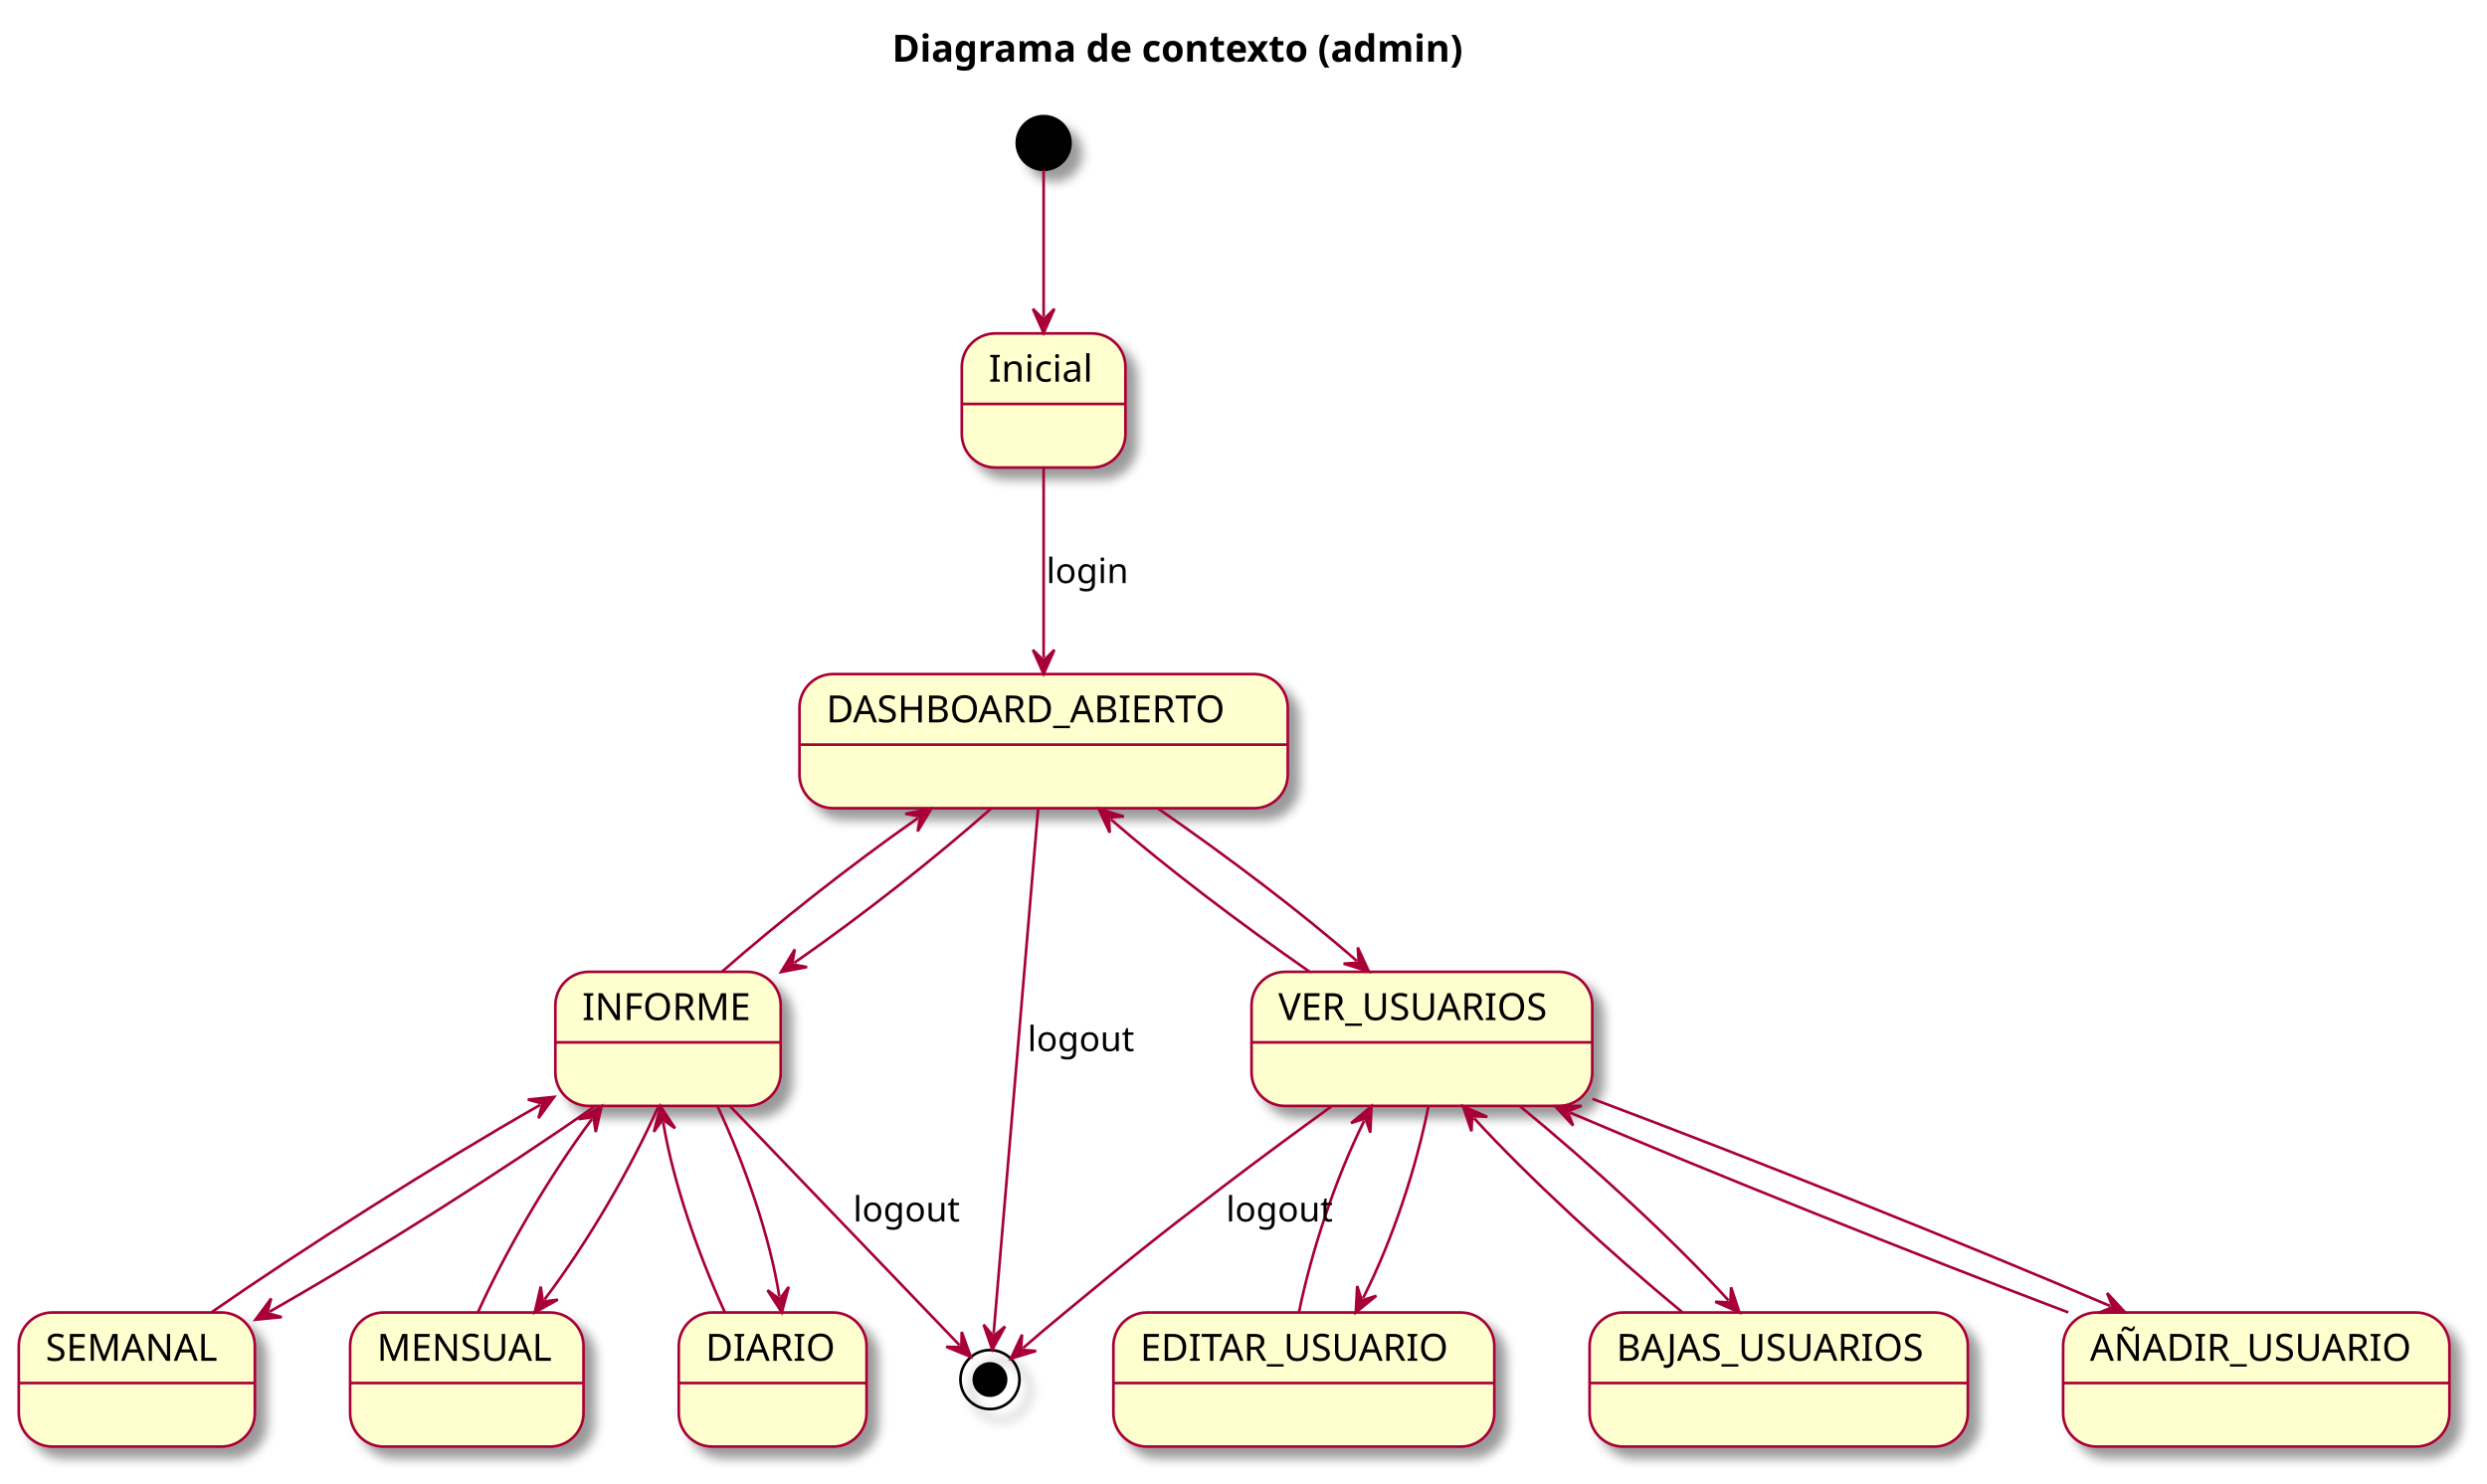
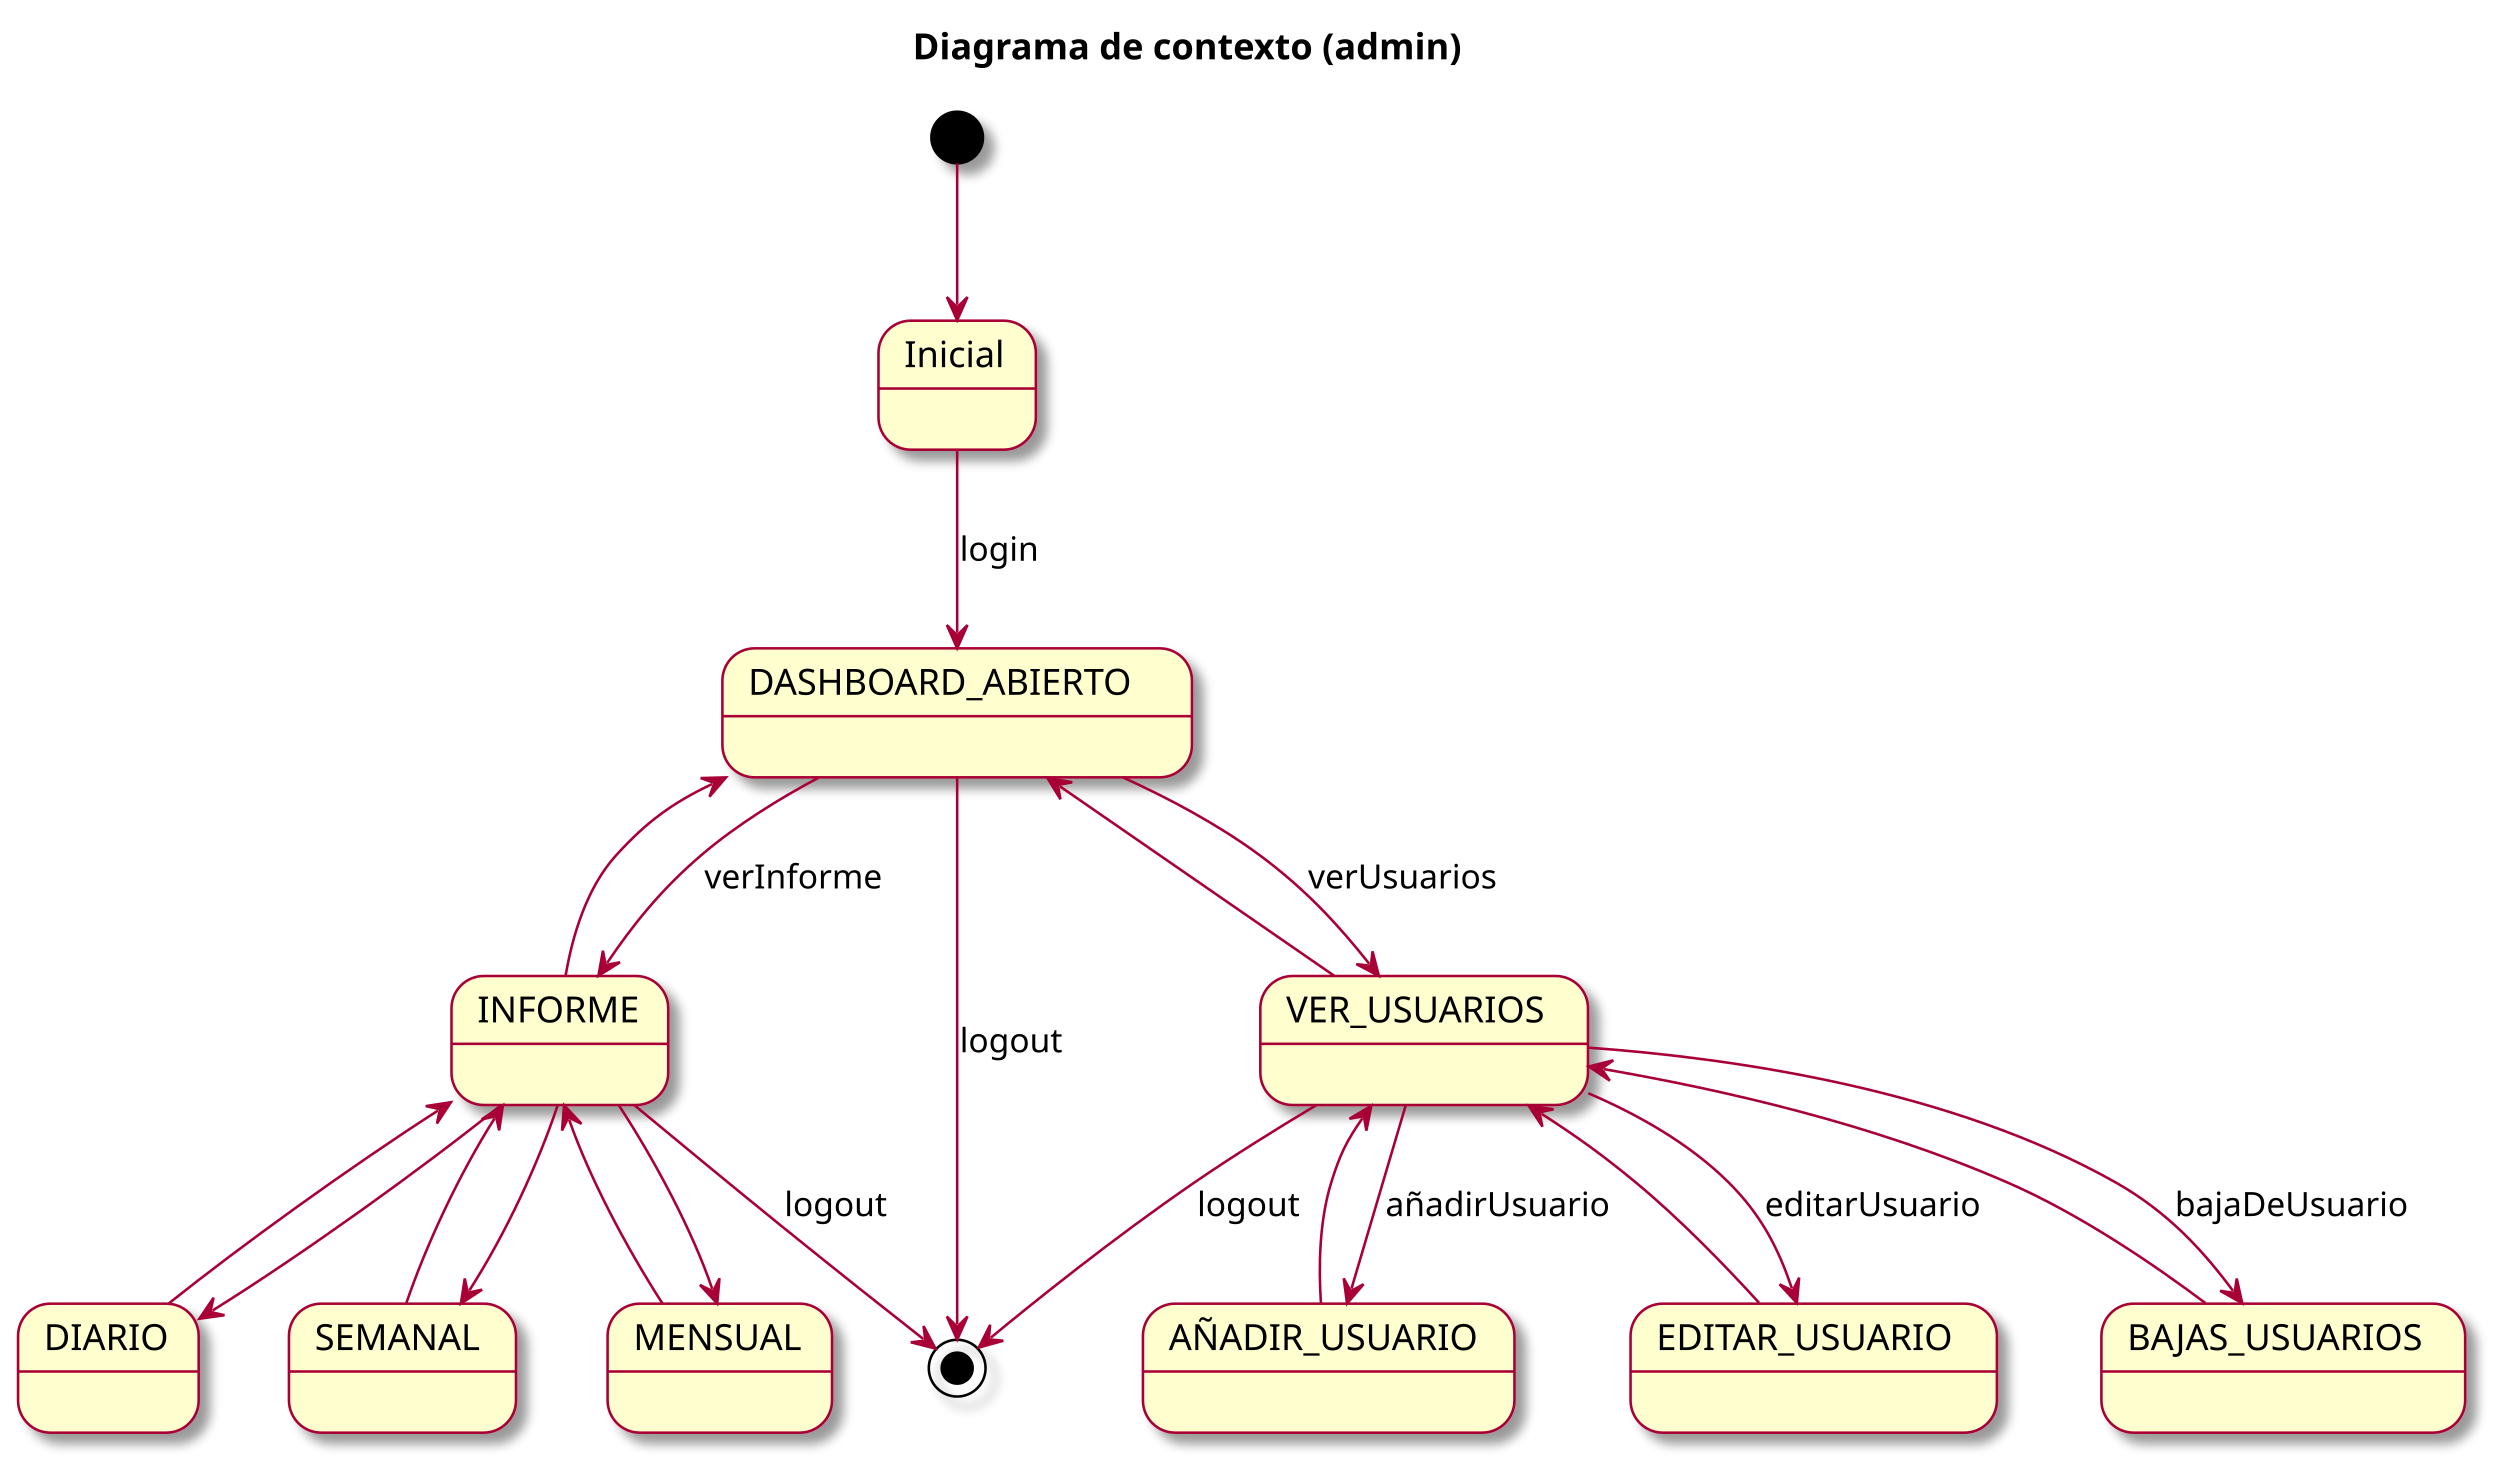
- <svg xmlns="http://www.w3.org/2000/svg" contentStyleType="text/css" height="553px" preserveAspectRatio="none" style="width:927px;height:553px;background:#FFFFFF;" version="1.1" viewBox="0 0 927 553" width="927px" zoomAndPan="magnify">
+ <svg xmlns="http://www.w3.org/2000/svg" contentStyleType="text/css" height="569px" preserveAspectRatio="none" style="width:969px;height:569px;background:#FFFFFF;" version="1.1" viewBox="0 0 969 569" width="969px" zoomAndPan="magnify">
  <defs>
-     <filter height="300%" id="ffqqepto78zq7" width="300%" x="-1" y="-1">
+     <filter height="300%" id="fqb50prvjgy2y" width="300%" x="-1" y="-1">
      <feGaussianBlur result="blurOut" stdDeviation="2.0" />
      <feColorMatrix in="blurOut" result="blurOut2" type="matrix" values="0 0 0 0 0 0 0 0 0 0 0 0 0 0 0 0 0 0 .4 0" />
      <feOffset dx="4.0" dy="4.0" in="blurOut2" result="blurOut3" />
      <feBlend in="SourceGraphic" in2="blurOut3" mode="normal" />
    </filter>
  </defs>
  <g>
-     <text fill="#000000" font-family="sans-serif" font-size="14" font-weight="bold" lengthAdjust="spacing" textLength="248" x="332.5" y="22.995">Diagrama de contexto (admin)</text>
-     <ellipse cx="389" cy="53.297" fill="#000000" filter="url(#ffqqepto78zq7)" rx="10" ry="10" style="stroke:#000000;stroke-width:1.0;" />
+     <text fill="#000000" font-family="sans-serif" font-size="14" font-weight="bold" lengthAdjust="spacing" textLength="248" x="353.75" y="22.995">Diagrama de contexto (admin)</text>
+     <ellipse cx="371" cy="53.297" fill="#000000" filter="url(#fqb50prvjgy2y)" rx="10" ry="10" style="stroke:#000000;stroke-width:1.0;" />
    <g id="Inicial">
-       <rect fill="#FEFECE" filter="url(#ffqqepto78zq7)" height="50" rx="12.5" ry="12.5" style="stroke:#A80036;stroke-width:1.0;" width="61" x="358.5" y="124.297" />
-       <line style="stroke:#A80036;stroke-width:1.0;" x1="358.5" x2="419.5" y1="150.594" y2="150.594" />
-       <text fill="#000000" font-family="sans-serif" font-size="14" lengthAdjust="spacing" textLength="41" x="368.5" y="142.292">Inicial</text>
+       <rect fill="#FEFECE" filter="url(#fqb50prvjgy2y)" height="50" rx="12.5" ry="12.5" style="stroke:#A80036;stroke-width:1.0;" width="61" x="340.5" y="124.297" />
+       <line style="stroke:#A80036;stroke-width:1.0;" x1="340.5" x2="401.5" y1="150.594" y2="150.594" />
+       <text fill="#000000" font-family="sans-serif" font-size="14" lengthAdjust="spacing" textLength="41" x="350.5" y="142.292">Inicial</text>
    </g>
    <g id="DASHBOARD_ABIERTO">
-       <rect fill="#FEFECE" filter="url(#ffqqepto78zq7)" height="50" rx="12.5" ry="12.5" style="stroke:#A80036;stroke-width:1.0;" width="182" x="298" y="251.297" />
-       <line style="stroke:#A80036;stroke-width:1.0;" x1="298" x2="480" y1="277.594" y2="277.594" />
-       <text fill="#000000" font-family="sans-serif" font-size="14" lengthAdjust="spacing" textLength="162" x="308" y="269.292">DASHBOARD_ABIERTO</text>
+       <rect fill="#FEFECE" filter="url(#fqb50prvjgy2y)" height="50" rx="12.5" ry="12.5" style="stroke:#A80036;stroke-width:1.0;" width="182" x="280" y="251.297" />
+       <line style="stroke:#A80036;stroke-width:1.0;" x1="280" x2="462" y1="277.594" y2="277.594" />
+       <text fill="#000000" font-family="sans-serif" font-size="14" lengthAdjust="spacing" textLength="162" x="290" y="269.292">DASHBOARD_ABIERTO</text>
    </g>
    <g id="VER_USUARIOS">
-       <rect fill="#FEFECE" filter="url(#ffqqepto78zq7)" height="50" rx="12.5" ry="12.5" style="stroke:#A80036;stroke-width:1.0;" width="127" x="466.5" y="362.297" />
-       <line style="stroke:#A80036;stroke-width:1.0;" x1="466.5" x2="593.5" y1="388.594" y2="388.594" />
-       <text fill="#000000" font-family="sans-serif" font-size="14" lengthAdjust="spacing" textLength="107" x="476.5" y="380.292">VER_USUARIOS</text>
+       <rect fill="#FEFECE" filter="url(#fqb50prvjgy2y)" height="50" rx="12.5" ry="12.5" style="stroke:#A80036;stroke-width:1.0;" width="127" x="488.5" y="378.297" />
+       <line style="stroke:#A80036;stroke-width:1.0;" x1="488.5" x2="615.5" y1="404.594" y2="404.594" />
+       <text fill="#000000" font-family="sans-serif" font-size="14" lengthAdjust="spacing" textLength="107" x="498.5" y="396.292">VER_USUARIOS</text>
    </g>
    <g id="AÑADIR_USUARIO">
-       <rect fill="#FEFECE" filter="url(#ffqqepto78zq7)" height="50" rx="12.5" ry="12.5" style="stroke:#A80036;stroke-width:1.0;" width="144" x="769" y="489.297" />
-       <line style="stroke:#A80036;stroke-width:1.0;" x1="769" x2="913" y1="515.594" y2="515.594" />
-       <text fill="#000000" font-family="sans-serif" font-size="14" lengthAdjust="spacing" textLength="124" x="779" y="507.292">AÑADIR_USUARIO</text>
+       <rect fill="#FEFECE" filter="url(#fqb50prvjgy2y)" height="50" rx="12.5" ry="12.5" style="stroke:#A80036;stroke-width:1.0;" width="144" x="443" y="505.297" />
+       <line style="stroke:#A80036;stroke-width:1.0;" x1="443" x2="587" y1="531.594" y2="531.594" />
+       <text fill="#000000" font-family="sans-serif" font-size="14" lengthAdjust="spacing" textLength="124" x="453" y="523.292">AÑADIR_USUARIO</text>
    </g>
    <g id="EDITAR_USUARIO">
-       <rect fill="#FEFECE" filter="url(#ffqqepto78zq7)" height="50" rx="12.5" ry="12.5" style="stroke:#A80036;stroke-width:1.0;" width="142" x="415" y="489.297" />
-       <line style="stroke:#A80036;stroke-width:1.0;" x1="415" x2="557" y1="515.594" y2="515.594" />
-       <text fill="#000000" font-family="sans-serif" font-size="14" lengthAdjust="spacing" textLength="122" x="425" y="507.292">EDITAR_USUARIO</text>
+       <rect fill="#FEFECE" filter="url(#fqb50prvjgy2y)" height="50" rx="12.5" ry="12.5" style="stroke:#A80036;stroke-width:1.0;" width="142" x="632" y="505.297" />
+       <line style="stroke:#A80036;stroke-width:1.0;" x1="632" x2="774" y1="531.594" y2="531.594" />
+       <text fill="#000000" font-family="sans-serif" font-size="14" lengthAdjust="spacing" textLength="122" x="642" y="523.292">EDITAR_USUARIO</text>
    </g>
    <g id="BAJAS_USUARIOS">
-       <rect fill="#FEFECE" filter="url(#ffqqepto78zq7)" height="50" rx="12.5" ry="12.5" style="stroke:#A80036;stroke-width:1.0;" width="141" x="592.5" y="489.297" />
-       <line style="stroke:#A80036;stroke-width:1.0;" x1="592.5" x2="733.5" y1="515.594" y2="515.594" />
-       <text fill="#000000" font-family="sans-serif" font-size="14" lengthAdjust="spacing" textLength="121" x="602.5" y="507.292">BAJAS_USUARIOS</text>
+       <rect fill="#FEFECE" filter="url(#fqb50prvjgy2y)" height="50" rx="12.5" ry="12.5" style="stroke:#A80036;stroke-width:1.0;" width="141" x="814.5" y="505.297" />
+       <line style="stroke:#A80036;stroke-width:1.0;" x1="814.5" x2="955.5" y1="531.594" y2="531.594" />
+       <text fill="#000000" font-family="sans-serif" font-size="14" lengthAdjust="spacing" textLength="121" x="824.5" y="523.292">BAJAS_USUARIOS</text>
    </g>
    <g id="INFORME">
-       <rect fill="#FEFECE" filter="url(#ffqqepto78zq7)" height="50" rx="12.5" ry="12.5" style="stroke:#A80036;stroke-width:1.0;" width="84" x="207" y="362.297" />
-       <line style="stroke:#A80036;stroke-width:1.0;" x1="207" x2="291" y1="388.594" y2="388.594" />
-       <text fill="#000000" font-family="sans-serif" font-size="14" lengthAdjust="spacing" textLength="64" x="217" y="380.292">INFORME</text>
+       <rect fill="#FEFECE" filter="url(#fqb50prvjgy2y)" height="50" rx="12.5" ry="12.5" style="stroke:#A80036;stroke-width:1.0;" width="84" x="175" y="378.297" />
+       <line style="stroke:#A80036;stroke-width:1.0;" x1="175" x2="259" y1="404.594" y2="404.594" />
+       <text fill="#000000" font-family="sans-serif" font-size="14" lengthAdjust="spacing" textLength="64" x="185" y="396.292">INFORME</text>
    </g>
    <g id="DIARIO">
-       <rect fill="#FEFECE" filter="url(#ffqqepto78zq7)" height="50" rx="12.5" ry="12.5" style="stroke:#A80036;stroke-width:1.0;" width="70" x="253" y="489.297" />
-       <line style="stroke:#A80036;stroke-width:1.0;" x1="253" x2="323" y1="515.594" y2="515.594" />
-       <text fill="#000000" font-family="sans-serif" font-size="14" lengthAdjust="spacing" textLength="50" x="263" y="507.292">DIARIO</text>
+       <rect fill="#FEFECE" filter="url(#fqb50prvjgy2y)" height="50" rx="12.5" ry="12.5" style="stroke:#A80036;stroke-width:1.0;" width="70" x="7" y="505.297" />
+       <line style="stroke:#A80036;stroke-width:1.0;" x1="7" x2="77" y1="531.594" y2="531.594" />
+       <text fill="#000000" font-family="sans-serif" font-size="14" lengthAdjust="spacing" textLength="50" x="17" y="523.292">DIARIO</text>
    </g>
    <g id="SEMANAL">
-       <rect fill="#FEFECE" filter="url(#ffqqepto78zq7)" height="50" rx="12.5" ry="12.5" style="stroke:#A80036;stroke-width:1.0;" width="88" x="7" y="489.297" />
-       <line style="stroke:#A80036;stroke-width:1.0;" x1="7" x2="95" y1="515.594" y2="515.594" />
-       <text fill="#000000" font-family="sans-serif" font-size="14" lengthAdjust="spacing" textLength="68" x="17" y="507.292">SEMANAL</text>
+       <rect fill="#FEFECE" filter="url(#fqb50prvjgy2y)" height="50" rx="12.5" ry="12.5" style="stroke:#A80036;stroke-width:1.0;" width="88" x="112" y="505.297" />
+       <line style="stroke:#A80036;stroke-width:1.0;" x1="112" x2="200" y1="531.594" y2="531.594" />
+       <text fill="#000000" font-family="sans-serif" font-size="14" lengthAdjust="spacing" textLength="68" x="122" y="523.292">SEMANAL</text>
    </g>
    <g id="MENSUAL">
-       <rect fill="#FEFECE" filter="url(#ffqqepto78zq7)" height="50" rx="12.5" ry="12.5" style="stroke:#A80036;stroke-width:1.0;" width="87" x="130.5" y="489.297" />
-       <line style="stroke:#A80036;stroke-width:1.0;" x1="130.5" x2="217.5" y1="515.594" y2="515.594" />
-       <text fill="#000000" font-family="sans-serif" font-size="14" lengthAdjust="spacing" textLength="67" x="140.5" y="507.292">MENSUAL</text>
+       <rect fill="#FEFECE" filter="url(#fqb50prvjgy2y)" height="50" rx="12.5" ry="12.5" style="stroke:#A80036;stroke-width:1.0;" width="87" x="235.5" y="505.297" />
+       <line style="stroke:#A80036;stroke-width:1.0;" x1="235.5" x2="322.5" y1="531.594" y2="531.594" />
+       <text fill="#000000" font-family="sans-serif" font-size="14" lengthAdjust="spacing" textLength="67" x="245.5" y="523.292">MENSUAL</text>
    </g>
-     <ellipse cx="369" cy="514.297" fill="none" filter="url(#ffqqepto78zq7)" rx="11" ry="11" style="stroke:#000000;stroke-width:1.0;" />
-     <ellipse cx="369" cy="514.297" fill="#000000" rx="6" ry="6" style="stroke:#000000;stroke-width:1.0;" />
+     <ellipse cx="371" cy="530.297" fill="none" filter="url(#fqb50prvjgy2y)" rx="11" ry="11" style="stroke:#000000;stroke-width:1.0;" />
+     <ellipse cx="371" cy="530.297" fill="#000000" rx="6" ry="6" style="stroke:#000000;stroke-width:1.0;" />
    <g id="link_*start*_Inicial">
-       <path d="M389,63.31 C389,77.188 389,98.262 389,118.137 " fill="none" id="*start*-to-Inicial" style="stroke:#A80036;stroke-width:1.0;" />
-       <polygon fill="#A80036" points="389,124.137,393,115.137,389,119.137,385,115.137,389,124.137" style="stroke:#A80036;stroke-width:1.0;" />
+       <path d="M371,63.31 C371,77.188 371,98.262 371,118.137 " fill="none" id="*start*-to-Inicial" style="stroke:#A80036;stroke-width:1.0;" />
+       <polygon fill="#A80036" points="371,124.137,375,115.137,371,119.137,367,115.137,371,124.137" style="stroke:#A80036;stroke-width:1.0;" />
    </g>
    <g id="link_Inicial_DASHBOARD_ABIERTO">
-       <path d="M389,174.398 C389,196.533 389,223.158 389,245.27 " fill="none" id="Inicial-to-DASHBOARD_ABIERTO" style="stroke:#A80036;stroke-width:1.0;" />
-       <polygon fill="#A80036" points="389,251.27,393,242.27,389,246.27,385,242.27,389,251.27" style="stroke:#A80036;stroke-width:1.0;" />
-       <text fill="#000000" font-family="sans-serif" font-size="13" lengthAdjust="spacing" textLength="30" x="390" y="217.364">login</text>
+       <path d="M371,174.398 C371,196.533 371,223.158 371,245.27 " fill="none" id="Inicial-to-DASHBOARD_ABIERTO" style="stroke:#A80036;stroke-width:1.0;" />
+       <polygon fill="#A80036" points="371,251.27,375,242.27,371,246.27,367,242.27,371,251.27" style="stroke:#A80036;stroke-width:1.0;" />
+       <text fill="#000000" font-family="sans-serif" font-size="13" lengthAdjust="spacing" textLength="30" x="372" y="217.364">login</text>
    </g>
    <g id="link_DASHBOARD_ABIERTO_VER_USUARIOS">
-       <path d="M431.733,301.488 C457.849,319.551 485.125,340.172 505.713,358.219 " fill="none" id="DASHBOARD_ABIERTO-to-VER_USUARIOS" style="stroke:#A80036;stroke-width:1.0;" />
-       <polygon fill="#A80036" points="510.225,362.174,506.094,353.233,506.465,358.878,500.82,359.249,510.225,362.174" style="stroke:#A80036;stroke-width:1.0;" />
+       <path d="M435.245,301.319 C453.156,309.479 472.058,319.556 488,331.297 C505.905,344.484 518.876,358.615 530.723,373.572 " fill="none" id="DASHBOARD_ABIERTO-to-VER_USUARIOS" style="stroke:#A80036;stroke-width:1.0;" />
+       <polygon fill="#A80036" points="534.448,378.276,531.995,368.737,531.343,374.356,525.724,373.704,534.448,378.276" style="stroke:#A80036;stroke-width:1.0;" />
+       <text fill="#000000" font-family="sans-serif" font-size="13" lengthAdjust="spacing" textLength="76" x="507" y="344.364">verUsuarios</text>
    </g>
    <g id="link_DASHBOARD_ABIERTO_VER_USUARIOS">
-       <path d="M414.015,305.425 C434.784,323.488 462.051,344.127 488,362.174 " fill="none" id="DASHBOARD_ABIERTO-backto-VER_USUARIOS" style="stroke:#A80036;stroke-width:1.0;" />
-       <polygon fill="#A80036" points="409.488,301.488,413.654,310.412,413.261,304.769,418.904,304.376,409.488,301.488" style="stroke:#A80036;stroke-width:1.0;" />
+       <path d="M410.836,304.808 C442.887,326.942 485.191,356.158 517.209,378.27 " fill="none" id="DASHBOARD_ABIERTO-backto-VER_USUARIOS" style="stroke:#A80036;stroke-width:1.0;" />
+       <polygon fill="#A80036" points="405.899,301.398,411.031,309.804,410.013,304.239,415.578,303.221,405.899,301.398" style="stroke:#A80036;stroke-width:1.0;" />
    </g>
    <g id="link_VER_USUARIOS_AÑADIR_USUARIO">
-       <path d="M585.172,414.755 C636.986,436.89 712.644,467.158 770.921,489.27 " fill="none" id="VER_USUARIOS-backto-AÑADIR_USUARIO" style="stroke:#A80036;stroke-width:1.0;" />
-       <polygon fill="#A80036" points="579.654,412.398,586.359,419.612,584.252,414.362,589.502,412.255,579.654,412.398" style="stroke:#A80036;stroke-width:1.0;" />
+       <path d="M528.07,433.466 C521.858,442.269 519.274,447.752 516,458.297 C511.321,473.367 511.071,491.117 511.991,505.099 " fill="none" id="VER_USUARIOS-backto-AÑADIR_USUARIO" style="stroke:#A80036;stroke-width:1.0;" />
+       <polygon fill="#A80036" points="531.529,428.564,523.072,433.611,528.646,432.649,529.608,438.224,531.529,428.564" style="stroke:#A80036;stroke-width:1.0;" />
    </g>
    <g id="link_VER_USUARIOS_AÑADIR_USUARIO">
-       <path d="M593.569,409.643 C652.464,431.747 732.853,463.85 786.594,486.897 " fill="none" id="VER_USUARIOS-to-AÑADIR_USUARIO" style="stroke:#A80036;stroke-width:1.0;" />
-       <polygon fill="#A80036" points="792.108,489.262,785.413,482.039,787.513,487.292,782.26,489.391,792.108,489.262" style="stroke:#A80036;stroke-width:1.0;" />
+       <path d="M544.866,428.398 C538.314,450.533 530.36,477.405 523.815,499.516 " fill="none" id="VER_USUARIOS-to-AÑADIR_USUARIO" style="stroke:#A80036;stroke-width:1.0;" />
+       <polygon fill="#A80036" points="522.112,505.27,528.502,497.775,523.531,500.475,520.831,495.504,522.112,505.27" style="stroke:#A80036;stroke-width:1.0;" />
+       <text fill="#000000" font-family="sans-serif" font-size="13" lengthAdjust="spacing" textLength="88" x="537" y="471.364">añadirUsuario</text>
    </g>
    <g id="link_VER_USUARIOS_EDITAR_USUARIO">
-       <path d="M508.527,417.766 C497.478,439.901 488.677,467.158 484.159,489.27 " fill="none" id="VER_USUARIOS-backto-EDITAR_USUARIO" style="stroke:#A80036;stroke-width:1.0;" />
-       <polygon fill="#A80036" points="511.207,412.398,503.609,418.664,508.974,416.872,510.766,422.237,511.207,412.398" style="stroke:#A80036;stroke-width:1.0;" />
+       <path d="M597.485,431.697 C611.139,440.49 621.127,447.651 634,458.297 C651.219,472.538 668.743,490.624 681.822,504.978 " fill="none" id="VER_USUARIOS-backto-EDITAR_USUARIO" style="stroke:#A80036;stroke-width:1.0;" />
+       <polygon fill="#A80036" points="592.44,428.449,597.841,436.685,596.644,431.156,602.172,429.959,592.44,428.449" style="stroke:#A80036;stroke-width:1.0;" />
    </g>
    <g id="link_VER_USUARIOS_EDITAR_USUARIO">
-       <path d="M532.432,412.398 C528.09,434.533 519.321,461.81 508.081,483.921 " fill="none" id="VER_USUARIOS-to-EDITAR_USUARIO" style="stroke:#A80036;stroke-width:1.0;" />
-       <polygon fill="#A80036" points="505.362,489.27,513.006,483.059,507.628,484.812,505.875,479.434,505.362,489.27" style="stroke:#A80036;stroke-width:1.0;" />
+       <path d="M615.606,423.733 C634.87,432 654.901,443.287 670,458.297 C682.917,471.138 689.425,484.308 694.532,499.358 " fill="none" id="VER_USUARIOS-to-EDITAR_USUARIO" style="stroke:#A80036;stroke-width:1.0;" />
+       <polygon fill="#A80036" points="696.46,505.04,697.356,495.232,694.853,500.305,689.78,497.803,696.46,505.04" style="stroke:#A80036;stroke-width:1.0;" />
+       <text fill="#000000" font-family="sans-serif" font-size="13" lengthAdjust="spacing" textLength="85" x="684" y="471.364">editarUsuario</text>
    </g>
    <g id="link_VER_USUARIOS_BAJAS_USUARIOS">
-       <path d="M549.389,416.82 C569.683,438.955 600.345,467.158 627.136,489.27 " fill="none" id="VER_USUARIOS-backto-BAJAS_USUARIOS" style="stroke:#A80036;stroke-width:1.0;" />
-       <polygon fill="#A80036" points="545.334,412.398,548.468,421.735,548.713,416.083,554.365,416.329,545.334,412.398" style="stroke:#A80036;stroke-width:1.0;" />
+       <path d="M621.685,414.407 C668.039,422.464 725.653,435.534 778,458.297 C805.805,470.388 834.265,489.67 854.837,505.091 " fill="none" id="VER_USUARIOS-backto-BAJAS_USUARIOS" style="stroke:#A80036;stroke-width:1.0;" />
+       <polygon fill="#A80036" points="615.774,413.38,623.956,418.862,620.7,414.236,625.326,410.98,615.774,413.38" style="stroke:#A80036;stroke-width:1.0;" />
    </g>
    <g id="link_VER_USUARIOS_BAJAS_USUARIOS">
-       <path d="M566.56,412.398 C593.56,434.533 624.237,462.716 644.307,484.827 " fill="none" id="VER_USUARIOS-to-BAJAS_USUARIOS" style="stroke:#A80036;stroke-width:1.0;" />
-       <polygon fill="#A80036" points="648.339,489.27,645.252,479.917,644.979,485.567,639.328,485.294,648.339,489.27" style="stroke:#A80036;stroke-width:1.0;" />
+       <path d="M615.7,406.083 C672.575,410.15 756.461,422.408 820,458.297 C840.081,469.639 853.828,484.563 865.528,500.357 " fill="none" id="VER_USUARIOS-to-BAJAS_USUARIOS" style="stroke:#A80036;stroke-width:1.0;" />
+       <polygon fill="#A80036" points="869.1,505.178,866.957,495.565,866.124,501.16,860.529,500.327,869.1,505.178" style="stroke:#A80036;stroke-width:1.0;" />
+       <text fill="#000000" font-family="sans-serif" font-size="13" lengthAdjust="spacing" textLength="93" x="843" y="471.364">bajaDeUsuario</text>
    </g>
    <g id="link_DASHBOARD_ABIERTO_INFORME">
-       <path d="M369.37,301.488 C348.848,319.614 322.057,340.873 296.07,358.937 " fill="none" id="DASHBOARD_ABIERTO-to-INFORME" style="stroke:#A80036;stroke-width:1.0;" />
-       <polygon fill="#A80036" points="291.143,362.362,300.816,360.509,295.249,359.508,296.25,353.94,291.143,362.362" style="stroke:#A80036;stroke-width:1.0;" />
+       <path d="M317.281,301.417 C301.812,309.693 285.488,319.808 272,331.297 C256.213,344.744 245.35,358.415 235.321,373.221 " fill="none" id="DASHBOARD_ABIERTO-to-INFORME" style="stroke:#A80036;stroke-width:1.0;" />
+       <polygon fill="#A80036" points="231.956,378.189,240.315,372.981,234.76,374.049,233.692,368.494,231.956,378.189" style="stroke:#A80036;stroke-width:1.0;" />
+       <text fill="#000000" font-family="sans-serif" font-size="13" lengthAdjust="spacing" textLength="71" x="273" y="344.364">verInforme</text>
    </g>
    <g id="link_DASHBOARD_ABIERTO_INFORME">
-       <path d="M342.21,304.929 C316.412,322.992 289.765,344.127 269.189,362.174 " fill="none" id="DASHBOARD_ABIERTO-backto-INFORME" style="stroke:#A80036;stroke-width:1.0;" />
-       <polygon fill="#A80036" points="347.125,301.488,337.458,303.373,343.029,304.356,342.047,309.926,347.125,301.488" style="stroke:#A80036;stroke-width:1.0;" />
+       <path d="M275.994,303.896 C260.248,311.41 250.622,318.606 239,331.297 C227.321,344.049 221.841,362.905 219.27,377.98 " fill="none" id="DASHBOARD_ABIERTO-backto-INFORME" style="stroke:#A80036;stroke-width:1.0;" />
+       <polygon fill="#A80036" points="281.409,301.312,271.564,301.578,276.897,303.465,275.009,308.798,281.409,301.312" style="stroke:#A80036;stroke-width:1.0;" />
    </g>
    <g id="link_INFORME_DIARIO">
-       <path d="M267.436,412.398 C277.791,434.533 287.043,461.23 290.485,483.341 " fill="none" id="INFORME-to-DIARIO" style="stroke:#A80036;stroke-width:1.0;" />
-       <polygon fill="#A80036" points="291.408,489.27,293.976,479.761,290.639,484.329,286.071,480.992,291.408,489.27" style="stroke:#A80036;stroke-width:1.0;" />
+       <path d="M194.174,428.398 C164.075,452.59 117.4,486.141 82.355,507.973 " fill="none" id="INFORME-to-DIARIO" style="stroke:#A80036;stroke-width:1.0;" />
+       <polygon fill="#A80036" points="77.263,511.146,87.016,509.782,81.506,508.502,82.786,502.992,77.263,511.146" style="stroke:#A80036;stroke-width:1.0;" />
    </g>
    <g id="link_INFORME_DIARIO">
-       <path d="M247.186,418.318 C250.834,440.453 260.041,467.158 270.205,489.27 " fill="none" id="INFORME-backto-DIARIO" style="stroke:#A80036;stroke-width:1.0;" />
-       <polygon fill="#A80036" points="246.21,412.398,243.727,421.928,247.023,417.331,251.62,420.628,246.21,412.398" style="stroke:#A80036;stroke-width:1.0;" />
+       <path d="M169.723,430.469 C135.307,452.6 93.569,482.732 65.38,505.237 " fill="none" id="INFORME-backto-DIARIO" style="stroke:#A80036;stroke-width:1.0;" />
+       <polygon fill="#A80036" points="174.77,427.224,165.037,428.727,170.565,429.928,169.363,435.456,174.77,427.224" style="stroke:#A80036;stroke-width:1.0;" />
    </g>
    <g id="link_INFORME_SEMANAL">
-       <path d="M221.74,412.398 C188.81,435.455 139.32,466.932 100.442,489.014 " fill="none" id="INFORME-to-SEMANAL" style="stroke:#A80036;stroke-width:1.0;" />
-       <polygon fill="#A80036" points="95.225,491.977,105.026,491.01,99.572,489.508,101.075,484.054,95.225,491.977" style="stroke:#A80036;stroke-width:1.0;" />
+       <path d="M216.155,428.398 C208.802,450.533 196.127,478.115 181.88,500.226 " fill="none" id="INFORME-to-SEMANAL" style="stroke:#A80036;stroke-width:1.0;" />
+       <polygon fill="#A80036" points="178.63,505.27,186.867,499.871,181.338,501.067,180.142,495.538,178.63,505.27" style="stroke:#A80036;stroke-width:1.0;" />
    </g>
    <g id="link_INFORME_SEMANAL">
-       <path d="M201.332,411.907 C162.607,433.958 112.33,465.906 78.86,489.2 " fill="none" id="INFORME-backto-SEMANAL" style="stroke:#A80036;stroke-width:1.0;" />
-       <polygon fill="#A80036" points="206.546,408.938,196.746,409.915,202.201,411.412,200.704,416.867,206.546,408.938" style="stroke:#A80036;stroke-width:1.0;" />
+       <path d="M191.712,433.463 C177.653,455.598 164.952,483.158 157.427,505.27 " fill="none" id="INFORME-backto-SEMANAL" style="stroke:#A80036;stroke-width:1.0;" />
+       <polygon fill="#A80036" points="194.929,428.398,186.727,433.85,192.248,432.618,193.48,438.14,194.929,428.398" style="stroke:#A80036;stroke-width:1.0;" />
    </g>
    <g id="link_INFORME_MENSUAL">
-       <path d="M245.455,412.398 C235.624,434.533 219.663,462.373 202.94,484.484 " fill="none" id="INFORME-to-MENSUAL" style="stroke:#A80036;stroke-width:1.0;" />
-       <polygon fill="#A80036" points="199.321,489.27,207.94,484.504,202.337,485.282,201.56,479.678,199.321,489.27" style="stroke:#A80036;stroke-width:1.0;" />
+       <path d="M239.87,428.398 C254.298,450.533 268.547,477.477 276.057,499.588 " fill="none" id="INFORME-to-MENSUAL" style="stroke:#A80036;stroke-width:1.0;" />
+       <polygon fill="#A80036" points="277.987,505.27,278.88,495.461,276.379,500.535,271.305,498.034,277.987,505.27" style="stroke:#A80036;stroke-width:1.0;" />
    </g>
    <g id="link_INFORME_MENSUAL">
-       <path d="M220.639,417.204 C204.1,439.339 188.12,467.158 178.118,489.27 " fill="none" id="INFORME-backto-MENSUAL" style="stroke:#A80036;stroke-width:1.0;" />
-       <polygon fill="#A80036" points="224.23,412.398,215.639,417.213,221.237,416.403,222.047,422.002,224.23,412.398" style="stroke:#A80036;stroke-width:1.0;" />
+       <path d="M220.621,434.063 C228.342,456.198 242.552,483.158 256.784,505.27 " fill="none" id="INFORME-backto-MENSUAL" style="stroke:#A80036;stroke-width:1.0;" />
+       <polygon fill="#A80036" points="218.645,428.398,217.832,438.213,220.292,433.119,225.386,435.578,218.645,428.398" style="stroke:#A80036;stroke-width:1.0;" />
    </g>
    <g id="link_DASHBOARD_ABIERTO_*end*">
-       <path d="M386.935,301.664 C382.623,352.54 373.326,462.249 370.368,497.159 " fill="none" id="DASHBOARD_ABIERTO-to-*end*" style="stroke:#A80036;stroke-width:1.0;" />
-       <polygon fill="#A80036" points="369.861,503.137,374.607,494.507,370.283,498.155,366.635,493.832,369.861,503.137" style="stroke:#A80036;stroke-width:1.0;" />
-       <text fill="#000000" font-family="sans-serif" font-size="13" lengthAdjust="spacing" textLength="40" x="383" y="391.864">logout</text>
+       <path d="M371,301.46 C371,355.171 371,476.623 371,513.277 " fill="none" id="DASHBOARD_ABIERTO-to-*end*" style="stroke:#A80036;stroke-width:1.0;" />
+       <polygon fill="#A80036" points="371,519.277,375,510.277,371,514.277,367,510.277,371,519.277" style="stroke:#A80036;stroke-width:1.0;" />
+       <text fill="#000000" font-family="sans-serif" font-size="13" lengthAdjust="spacing" textLength="40" x="372" y="407.864">logout</text>
    </g>
    <g id="link_VER_USUARIOS_*end*">
-       <path d="M496.256,412.462 C483.549,421.682 469.026,432.363 456,442.297 C429.342,462.627 422.842,467.94 397,489.297 C390.091,495.007 386.895,497.716 381.312,502.563 " fill="none" id="VER_USUARIOS-to-*end*" style="stroke:#A80036;stroke-width:1.0;" />
-       <polygon fill="#A80036" points="376.781,506.497,386.199,503.617,380.557,503.219,380.954,497.576,376.781,506.497" style="stroke:#A80036;stroke-width:1.0;" />
-       <text fill="#000000" font-family="sans-serif" font-size="13" lengthAdjust="spacing" textLength="40" x="457" y="455.364">logout</text>
+       <path d="M510.183,428.356 C495.08,437.387 478.052,447.97 463,458.297 C431.058,480.212 399.906,505.372 384.013,518.492 " fill="none" id="VER_USUARIOS-to-*end*" style="stroke:#A80036;stroke-width:1.0;" />
+       <polygon fill="#A80036" points="379.386,522.312,388.873,519.667,383.242,519.129,383.78,513.498,379.386,522.312" style="stroke:#A80036;stroke-width:1.0;" />
+       <text fill="#000000" font-family="sans-serif" font-size="13" lengthAdjust="spacing" textLength="40" x="464" y="471.364">logout</text>
    </g>
    <g id="link_INFORME_*end*">
-       <path d="M272.137,412.398 C299.789,441.202 340.339,483.441 357.664,501.489 " fill="none" id="INFORME-to-*end*" style="stroke:#A80036;stroke-width:1.0;" />
-       <polygon fill="#A80036" points="361.819,505.817,358.472,496.555,358.356,502.21,352.701,502.095,361.819,505.817" style="stroke:#A80036;stroke-width:1.0;" />
-       <text fill="#000000" font-family="sans-serif" font-size="13" lengthAdjust="spacing" textLength="40" x="318" y="455.364">logout</text>
+       <path d="M245.947,428.426 C262.576,442.229 283.89,459.823 303,475.297 C324.323,492.563 344.979,508.865 357.866,518.99 " fill="none" id="INFORME-to-*end*" style="stroke:#A80036;stroke-width:1.0;" />
+       <polygon fill="#A80036" points="362.584,522.697,357.978,513.992,358.652,519.608,353.036,520.282,362.584,522.697" style="stroke:#A80036;stroke-width:1.0;" />
+       <text fill="#000000" font-family="sans-serif" font-size="13" lengthAdjust="spacing" textLength="40" x="304" y="471.364">logout</text>
    </g>
  </g>
</svg>
